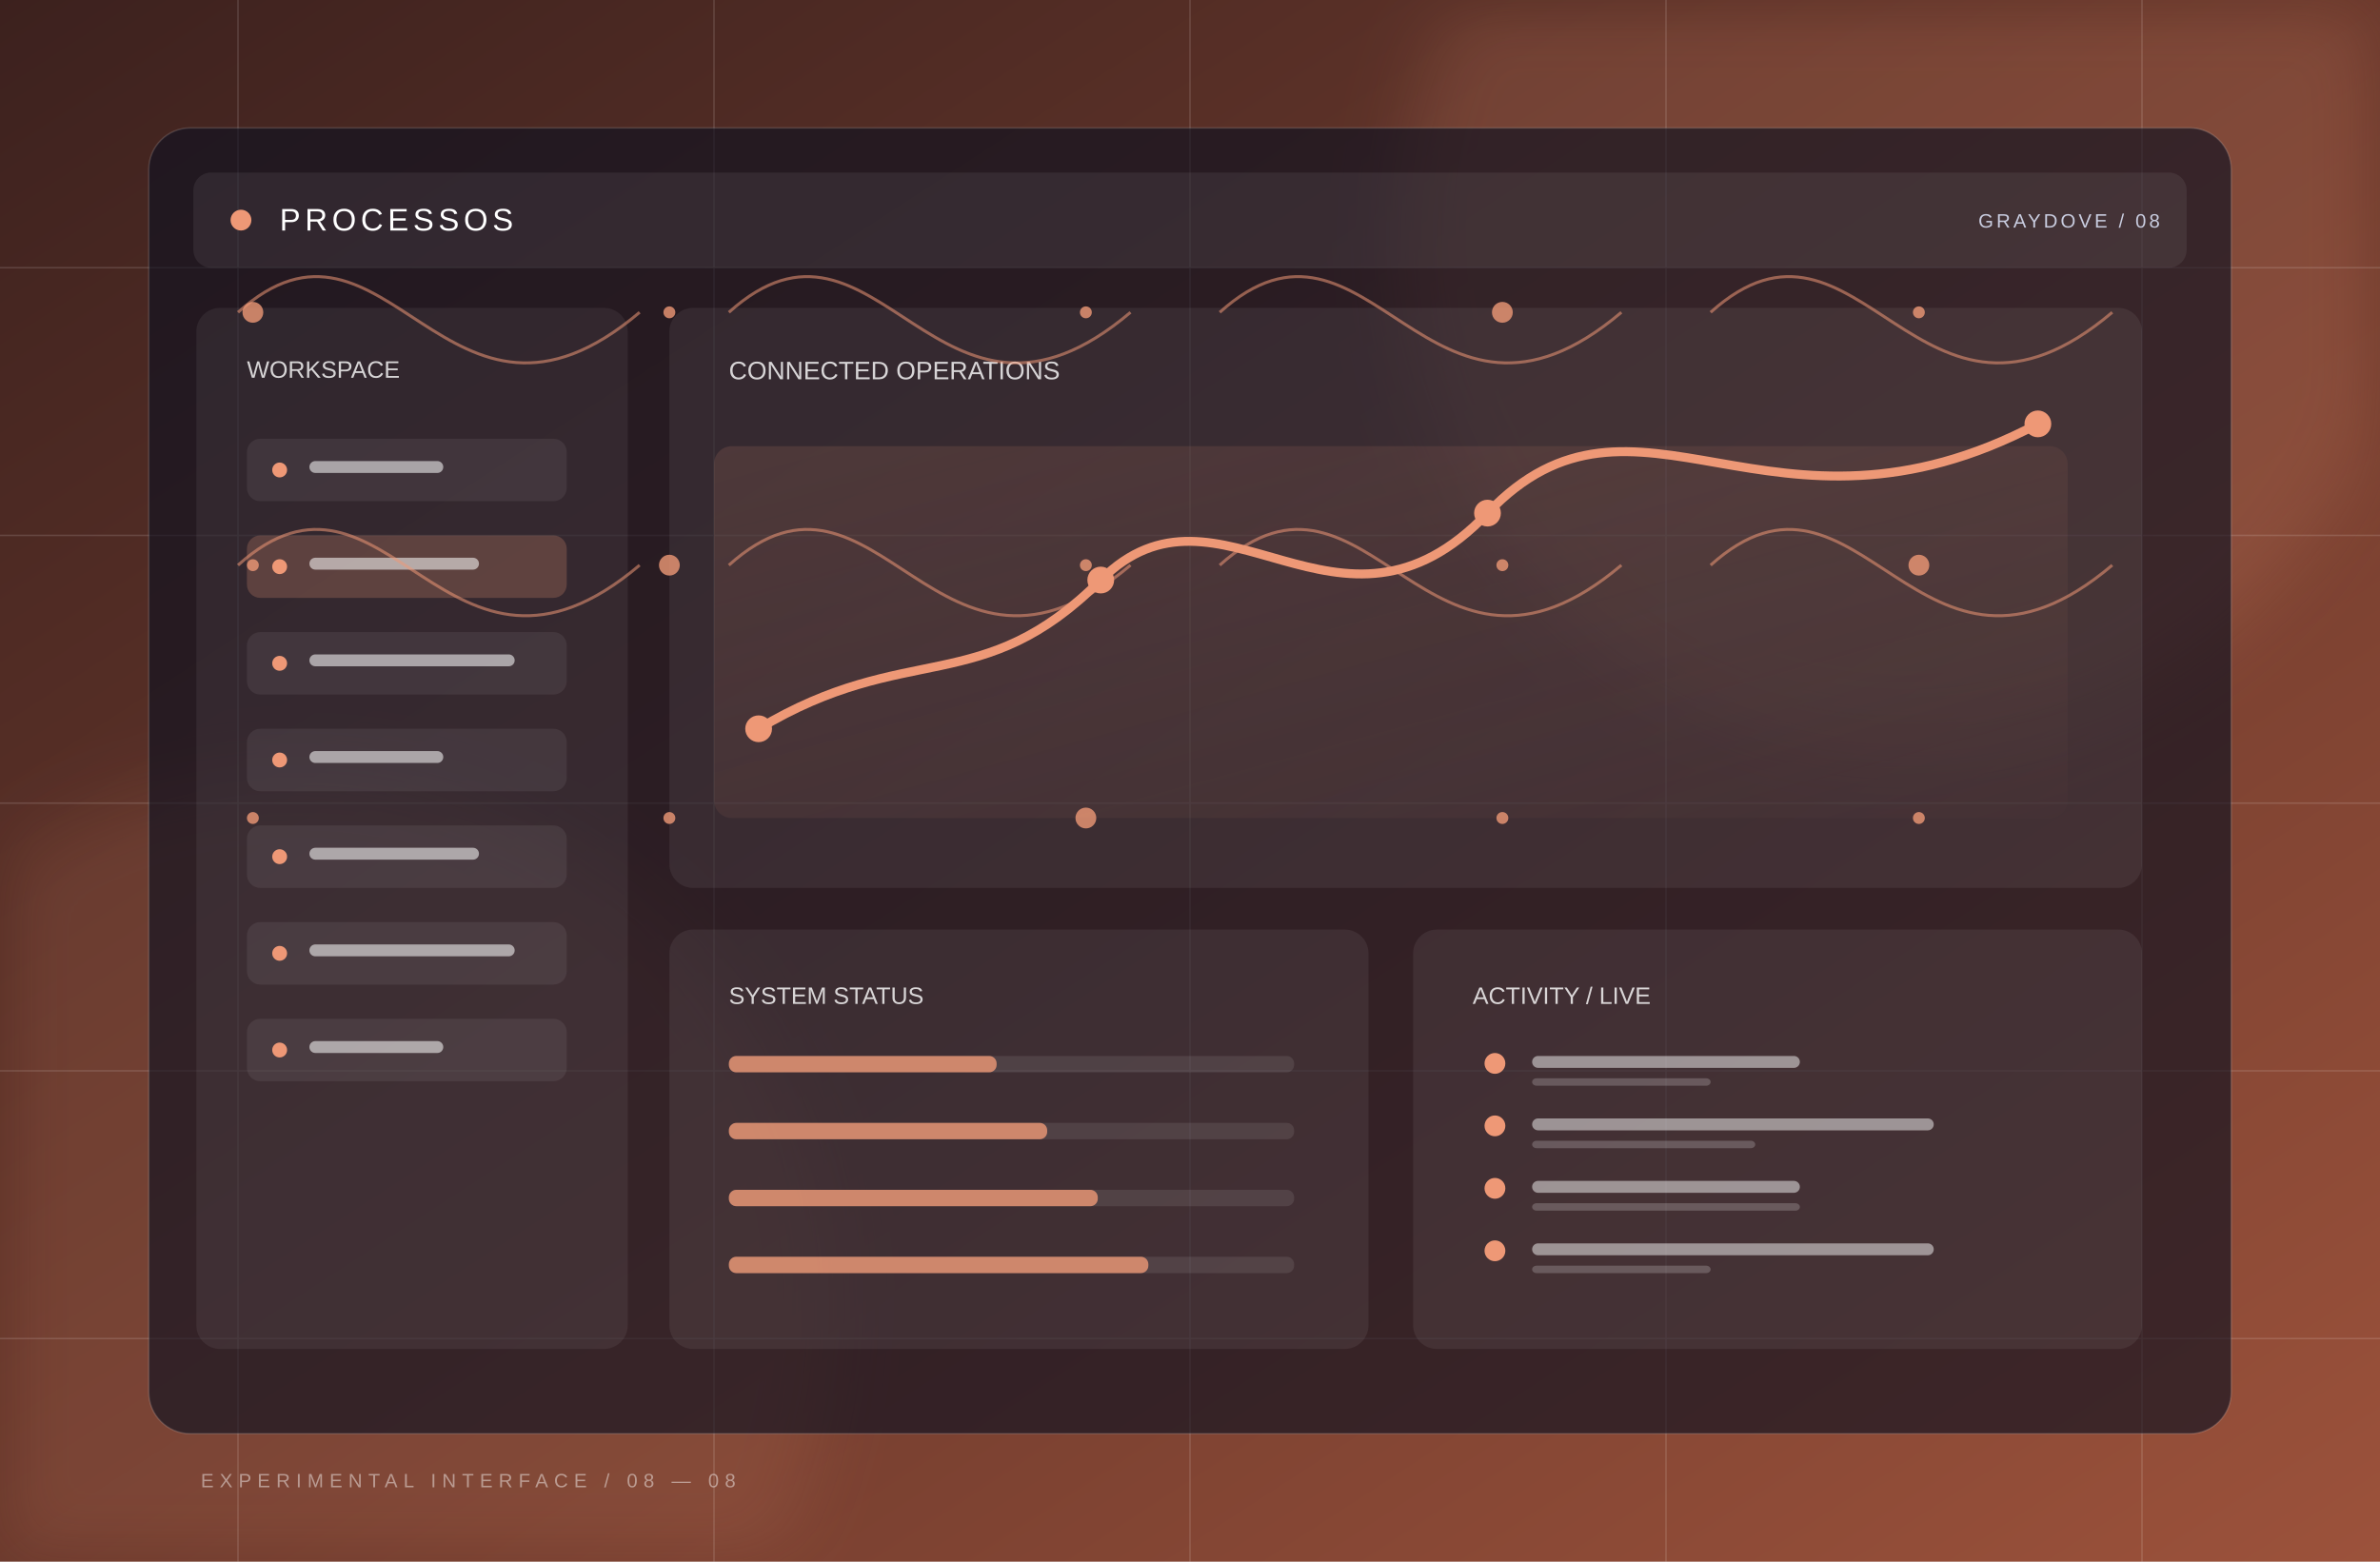
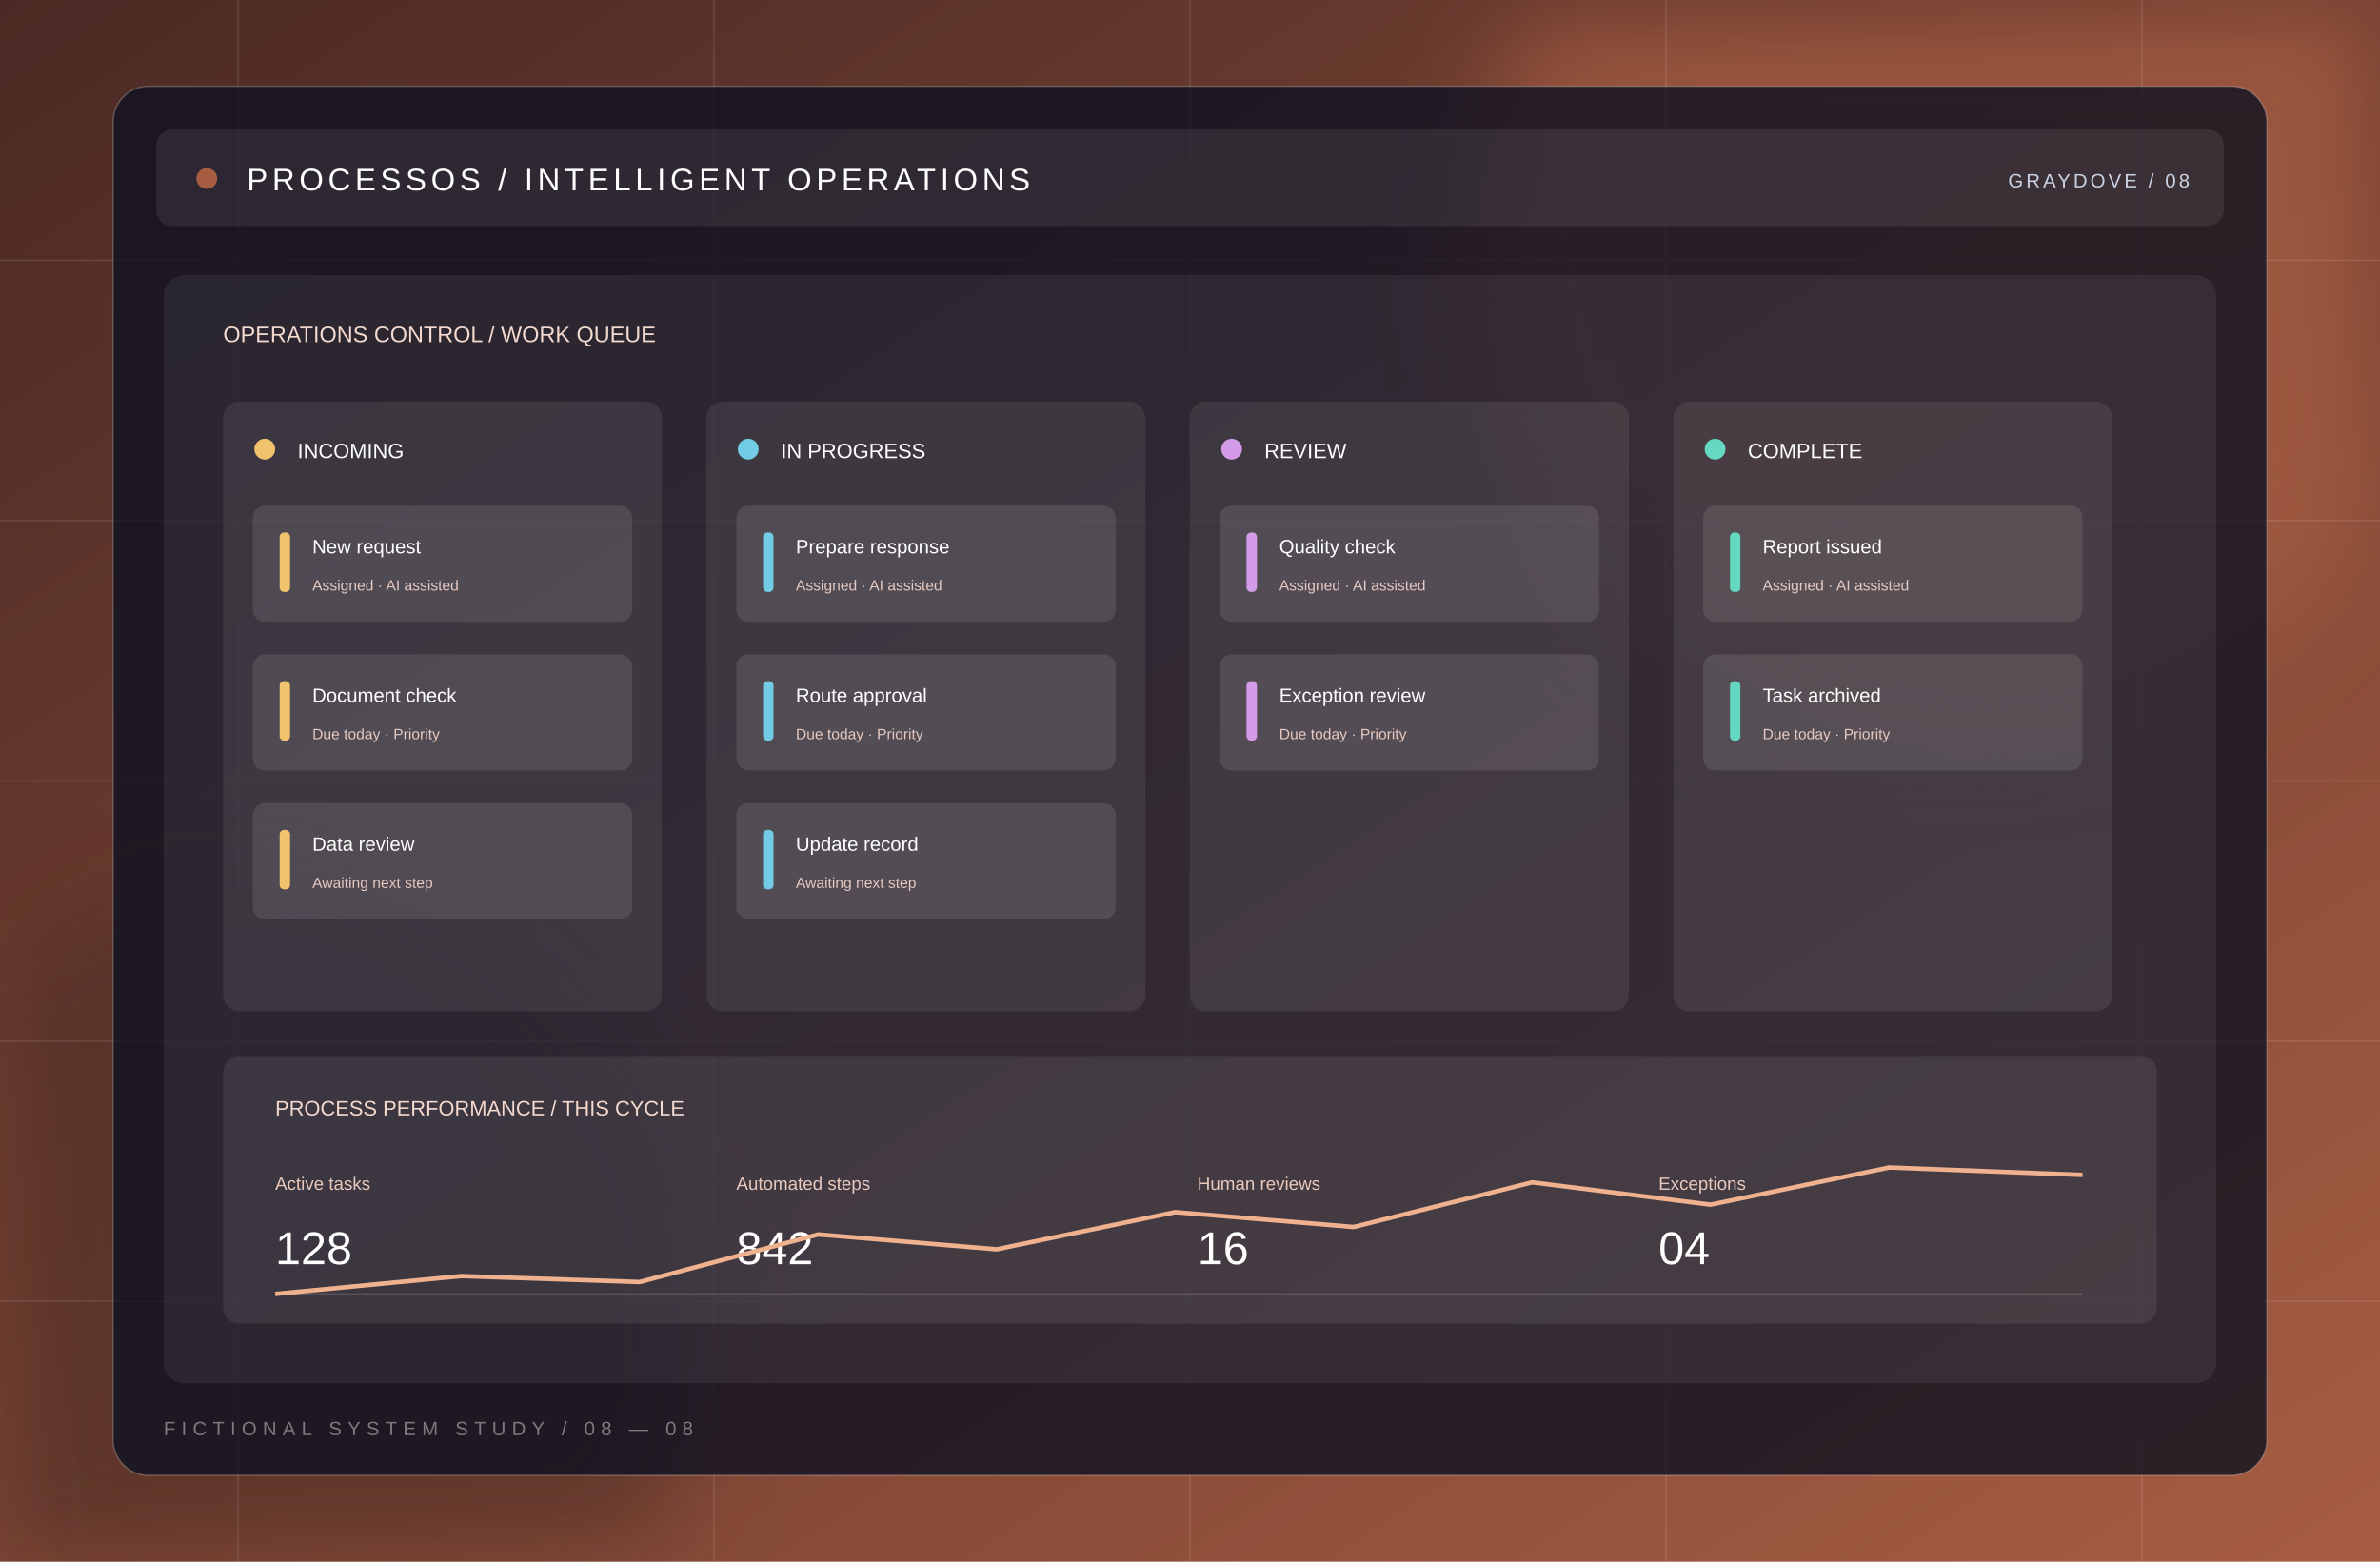
- <svg xmlns="http://www.w3.org/2000/svg" width="1600" height="1050" viewBox="0 0 1600 1050">
+ <svg xmlns="http://www.w3.org/2000/svg" width="1600" height="1050" viewBox="0 0 1600 1050" role="img" aria-labelledby="title desc">
  <defs>
    <linearGradient id="bg" x1="0" y1="0" x2="1" y2="1">
-       <stop stop-color="#3c211e" />
-       <stop offset="1" stop-color="#9c523b" />
+       <stop stop-color="#4a2924" />
+       <stop offset="1" stop-color="#a75d42" />
    </linearGradient>
-     <linearGradient id="glow" x1="0" y1="0" x2="1" y2="1">
-       <stop stop-color="#ee9876" stop-opacity=".9" />
-       <stop offset="1" stop-color="#ee9876" stop-opacity=".08" />
+     <linearGradient id="accent" x1="0" y1="0" x2="1" y2="1">
+       <stop stop-color="#ffffff" stop-opacity=".95" />
+       <stop offset="1" stop-color="#ffffff" stop-opacity=".08" />
    </linearGradient>
-     <filter id="shadow">
-       <feGaussianBlur stdDeviation="24" />
+     <filter id="blur">
+       <feGaussianBlur stdDeviation="34" />
    </filter>
  </defs>
  <rect width="1600" height="1050" fill="url(#bg)" />
-   <circle cx="1280" cy="160" r="340" fill="#ee9876" opacity=".16" filter="url(#shadow)" />
-   <circle cx="200" cy="880" r="360" fill="#ee9876" opacity=".12" filter="url(#shadow)" />
-   <g opacity=".14" stroke="#fff" stroke-width="1">
-     <path d="M0 180H1600M0 360H1600M0 540H1600M0 720H1600M0 900H1600" />
+   <circle cx="1320" cy="170" r="330" fill="#a75d42" opacity=".7" filter="url(#blur)" />
+   <circle cx="170" cy="900" r="300" fill="#4a2924" opacity=".55" filter="url(#blur)" />
+   <g opacity=".11" stroke="#fff">
+     <path d="M0 175H1600M0 350H1600M0 525H1600M0 700H1600M0 875H1600" />
    <path d="M160 0V1050M480 0V1050M800 0V1050M1120 0V1050M1440 0V1050" />
  </g>
-   <rect x="100" y="86" width="1400" height="878" rx="28" fill="#0c1020" opacity=".64" stroke="#ffffff" stroke-opacity=".22" />
-   <rect x="130" y="116" width="1340" height="64" rx="12" fill="#ffffff" opacity=".07" />
-   <circle cx="162" cy="148" r="7" fill="#ee9876" />
-   <text x="188" y="155" fill="#fff" font-family="Arial" font-size="21" letter-spacing="3">PROCESSOS</text>
-   <text x="1330" y="153" fill="#c9cde0" font-family="Arial" font-size="13" letter-spacing="2">GRAYDOVE / 08</text>
-   <rect x="132" y="207" width="290" height="700" rx="16" fill="#fff" opacity=".06" />
-   <text x="166" y="254" fill="#fff" font-family="Arial" font-size="16" opacity=".8">WORKSPACE</text>
-   <rect x="166" y="295" width="215" height="42" rx="9" fill="#ffffff" opacity="0.07" />
-   <circle cx="188" cy="316" r="5" fill="#ee9876" />
-   <rect x="208" y="310" width="90" height="8" rx="4" fill="#fff" opacity=".55" />
-   <rect x="166" y="360" width="215" height="42" rx="9" fill="#ee9876" opacity="0.23" />
-   <circle cx="188" cy="381" r="5" fill="#ee9876" />
-   <rect x="208" y="375" width="114" height="8" rx="4" fill="#fff" opacity=".55" />
-   <rect x="166" y="425" width="215" height="42" rx="9" fill="#ffffff" opacity="0.07" />
-   <circle cx="188" cy="446" r="5" fill="#ee9876" />
-   <rect x="208" y="440" width="138" height="8" rx="4" fill="#fff" opacity=".55" />
-   <rect x="166" y="490" width="215" height="42" rx="9" fill="#ffffff" opacity="0.07" />
-   <circle cx="188" cy="511" r="5" fill="#ee9876" />
-   <rect x="208" y="505" width="90" height="8" rx="4" fill="#fff" opacity=".55" />
-   <rect x="166" y="555" width="215" height="42" rx="9" fill="#ffffff" opacity="0.07" />
-   <circle cx="188" cy="576" r="5" fill="#ee9876" />
-   <rect x="208" y="570" width="114" height="8" rx="4" fill="#fff" opacity=".55" />
-   <rect x="166" y="620" width="215" height="42" rx="9" fill="#ffffff" opacity="0.07" />
-   <circle cx="188" cy="641" r="5" fill="#ee9876" />
-   <rect x="208" y="635" width="138" height="8" rx="4" fill="#fff" opacity=".55" />
-   <rect x="166" y="685" width="215" height="42" rx="9" fill="#ffffff" opacity="0.07" />
-   <circle cx="188" cy="706" r="5" fill="#ee9876" />
-   <rect x="208" y="700" width="90" height="8" rx="4" fill="#fff" opacity=".55" />
-   <rect x="450" y="207" width="990" height="390" rx="16" fill="#fff" opacity=".065" />
-   <text x="490" y="255" fill="#fff" font-family="Arial" font-size="17" opacity=".8">CONNECTED OPERATIONS</text>
-   <path d="M 160 210 C 260 120, 300 320, 430 210" stroke="#ee9876" stroke-width="2" fill="none" opacity=".55" />
-   <path d="M 490 210 C 590 120, 630 320, 760 210" stroke="#ee9876" stroke-width="2" fill="none" opacity=".55" />
-   <path d="M 820 210 C 920 120, 960 320, 1090 210" stroke="#ee9876" stroke-width="2" fill="none" opacity=".55" />
-   <path d="M 1150 210 C 1250 120, 1290 320, 1420 210" stroke="#ee9876" stroke-width="2" fill="none" opacity=".55" />
-   <path d="M 160 380 C 260 290, 300 490, 430 380" stroke="#ee9876" stroke-width="2" fill="none" opacity=".55" />
-   <path d="M 490 380 C 590 290, 630 490, 760 380" stroke="#ee9876" stroke-width="2" fill="none" opacity=".55" />
-   <path d="M 820 380 C 920 290, 960 490, 1090 380" stroke="#ee9876" stroke-width="2" fill="none" opacity=".55" />
-   <path d="M 1150 380 C 1250 290, 1290 490, 1420 380" stroke="#ee9876" stroke-width="2" fill="none" opacity=".55" />
-   <circle cx="170" cy="210" r="7" fill="#ee9876" opacity=".8" />
-   <circle cx="450" cy="210" r="4" fill="#ee9876" opacity=".8" />
-   <circle cx="730" cy="210" r="4" fill="#ee9876" opacity=".8" />
-   <circle cx="1010" cy="210" r="7" fill="#ee9876" opacity=".8" />
-   <circle cx="1290" cy="210" r="4" fill="#ee9876" opacity=".8" />
-   <circle cx="170" cy="380" r="4" fill="#ee9876" opacity=".8" />
-   <circle cx="450" cy="380" r="7" fill="#ee9876" opacity=".8" />
-   <circle cx="730" cy="380" r="4" fill="#ee9876" opacity=".8" />
-   <circle cx="1010" cy="380" r="4" fill="#ee9876" opacity=".8" />
-   <circle cx="1290" cy="380" r="7" fill="#ee9876" opacity=".8" />
-   <circle cx="170" cy="550" r="4" fill="#ee9876" opacity=".8" />
-   <circle cx="450" cy="550" r="4" fill="#ee9876" opacity=".8" />
-   <circle cx="730" cy="550" r="7" fill="#ee9876" opacity=".8" />
-   <circle cx="1010" cy="550" r="4" fill="#ee9876" opacity=".8" />
-   <circle cx="1290" cy="550" r="4" fill="#ee9876" opacity=".8" />
-   <rect x="480" y="300" width="910" height="250" rx="12" fill="url(#glow)" opacity=".15" />
-   <path d="M510 490 C610 430 660 470 740 390 S900 450 1000 345 S1190 380 1370 285" fill="none" stroke="#ee9876" stroke-width="6" stroke-linecap="round" />
-   <g fill="#ee9876">
-     <circle cx="510" cy="490" r="9" />
-     <circle cx="740" cy="390" r="9" />
-     <circle cx="1000" cy="345" r="9" />
-     <circle cx="1370" cy="285" r="9" />
+   <rect x="76" y="58" width="1448" height="934" rx="24" fill="#0b1020" opacity=".78" stroke="#fff" stroke-opacity=".28" />
+   <rect x="105" y="87" width="1390" height="65" rx="11" fill="#fff" opacity=".075" />
+   <circle cx="139" cy="120" r="7" fill="#a75d42" />
+   <text x="166" y="128" fill="#fff" font-family="Arial,sans-serif" font-size="21" letter-spacing="3">PROCESSOS / INTELLIGENT OPERATIONS</text>
+   <text x="1350" y="126" fill="#cbd3e6" font-family="Arial,sans-serif" font-size="13" letter-spacing="2">GRAYDOVE / 08</text>
+   <g font-family="Arial,sans-serif">
+     <rect x="110" y="185" width="1380" height="745" rx="14" fill="#fff" opacity=".065" />
+     <text x="150" y="230" fill="#f4d9ce" font-size="15">OPERATIONS CONTROL / WORK QUEUE</text>
+     <rect x="150" y="270" width="295" height="410" rx="11" fill="#fff" opacity=".075" />
+     <circle cx="178" cy="302" r="7" fill="#f0c36c" />
+     <text x="200" y="308" fill="#fff" font-size="14">INCOMING</text>
+     <rect x="170" y="340" width="255" height="78" rx="8" fill="#fff" opacity=".1" />
+     <rect x="188" y="358" width="7" height="40" rx="3" fill="#f0c36c" />
+     <text x="210" y="372" fill="#fff" font-size="13">New request</text>
+     <text x="210" y="397" fill="#e6c9c0" font-size="10">Assigned · AI assisted</text>
+     <rect x="170" y="440" width="255" height="78" rx="8" fill="#fff" opacity=".1" />
+     <rect x="188" y="458" width="7" height="40" rx="3" fill="#f0c36c" />
+     <text x="210" y="472" fill="#fff" font-size="13">Document check</text>
+     <text x="210" y="497" fill="#e6c9c0" font-size="10">Due today · Priority</text>
+     <rect x="170" y="540" width="255" height="78" rx="8" fill="#fff" opacity=".1" />
+     <rect x="188" y="558" width="7" height="40" rx="3" fill="#f0c36c" />
+     <text x="210" y="572" fill="#fff" font-size="13">Data review</text>
+     <text x="210" y="597" fill="#e6c9c0" font-size="10">Awaiting next step</text>
+     <rect x="475" y="270" width="295" height="410" rx="11" fill="#fff" opacity=".075" />
+     <circle cx="503" cy="302" r="7" fill="#73cce5" />
+     <text x="525" y="308" fill="#fff" font-size="14">IN PROGRESS</text>
+     <rect x="495" y="340" width="255" height="78" rx="8" fill="#fff" opacity=".1" />
+     <rect x="513" y="358" width="7" height="40" rx="3" fill="#73cce5" />
+     <text x="535" y="372" fill="#fff" font-size="13">Prepare response</text>
+     <text x="535" y="397" fill="#e6c9c0" font-size="10">Assigned · AI assisted</text>
+     <rect x="495" y="440" width="255" height="78" rx="8" fill="#fff" opacity=".1" />
+     <rect x="513" y="458" width="7" height="40" rx="3" fill="#73cce5" />
+     <text x="535" y="472" fill="#fff" font-size="13">Route approval</text>
+     <text x="535" y="497" fill="#e6c9c0" font-size="10">Due today · Priority</text>
+     <rect x="495" y="540" width="255" height="78" rx="8" fill="#fff" opacity=".1" />
+     <rect x="513" y="558" width="7" height="40" rx="3" fill="#73cce5" />
+     <text x="535" y="572" fill="#fff" font-size="13">Update record</text>
+     <text x="535" y="597" fill="#e6c9c0" font-size="10">Awaiting next step</text>
+     <rect x="800" y="270" width="295" height="410" rx="11" fill="#fff" opacity=".075" />
+     <circle cx="828" cy="302" r="7" fill="#d49be8" />
+     <text x="850" y="308" fill="#fff" font-size="14">REVIEW</text>
+     <rect x="820" y="340" width="255" height="78" rx="8" fill="#fff" opacity=".1" />
+     <rect x="838" y="358" width="7" height="40" rx="3" fill="#d49be8" />
+     <text x="860" y="372" fill="#fff" font-size="13">Quality check</text>
+     <text x="860" y="397" fill="#e6c9c0" font-size="10">Assigned · AI assisted</text>
+     <rect x="820" y="440" width="255" height="78" rx="8" fill="#fff" opacity=".1" />
+     <rect x="838" y="458" width="7" height="40" rx="3" fill="#d49be8" />
+     <text x="860" y="472" fill="#fff" font-size="13">Exception review</text>
+     <text x="860" y="497" fill="#e6c9c0" font-size="10">Due today · Priority</text>
+     <rect x="1125" y="270" width="295" height="410" rx="11" fill="#fff" opacity=".075" />
+     <circle cx="1153" cy="302" r="7" fill="#65d8c1" />
+     <text x="1175" y="308" fill="#fff" font-size="14">COMPLETE</text>
+     <rect x="1145" y="340" width="255" height="78" rx="8" fill="#fff" opacity=".1" />
+     <rect x="1163" y="358" width="7" height="40" rx="3" fill="#65d8c1" />
+     <text x="1185" y="372" fill="#fff" font-size="13">Report issued</text>
+     <text x="1185" y="397" fill="#e6c9c0" font-size="10">Assigned · AI assisted</text>
+     <rect x="1145" y="440" width="255" height="78" rx="8" fill="#fff" opacity=".1" />
+     <rect x="1163" y="458" width="7" height="40" rx="3" fill="#65d8c1" />
+     <text x="1185" y="472" fill="#fff" font-size="13">Task archived</text>
+     <text x="1185" y="497" fill="#e6c9c0" font-size="10">Due today · Priority</text>
+     <rect x="150" y="710" width="1300" height="180" rx="11" fill="#fff" opacity=".075" />
+     <text x="185" y="750" fill="#f4d9ce" font-size="14">PROCESS PERFORMANCE / THIS CYCLE</text>
+     <text x="185" y="800" fill="#e9c9bd" font-size="12">Active tasks</text>
+     <text x="185" y="850" fill="#fff" font-size="31">128</text>
+     <text x="495" y="800" fill="#e9c9bd" font-size="12">Automated steps</text>
+     <text x="495" y="850" fill="#fff" font-size="31">842</text>
+     <text x="805" y="800" fill="#e9c9bd" font-size="12">Human reviews</text>
+     <text x="805" y="850" fill="#fff" font-size="31">16</text>
+     <text x="1115" y="800" fill="#e9c9bd" font-size="12">Exceptions</text>
+     <text x="1115" y="850" fill="#fff" font-size="31">04</text>
+     <path d="M185 870H1400" stroke="#fff" opacity=".15" />
+     <path d="M185 870L310 858L430 862L550 830L670 840L790 815L910 825L1030 795L1150 810L1270 785L1400 790" stroke="#f0b18f" stroke-width="3" fill="none" />
  </g>
-   <rect x="450" y="625" width="470" height="282" rx="16" fill="#fff" opacity=".065" />
-   <text x="490" y="675" fill="#fff" font-family="Arial" font-size="16" opacity=".8">SYSTEM STATUS</text>
-   <rect x="490" y="710" width="380" height="11" rx="5" fill="#fff" opacity=".09" />
-   <rect x="490" y="710" width="180" height="11" rx="5" fill="#ee9876" opacity=".8" />
-   <rect x="490" y="755" width="380" height="11" rx="5" fill="#fff" opacity=".09" />
-   <rect x="490" y="755" width="214" height="11" rx="5" fill="#ee9876" opacity=".8" />
-   <rect x="490" y="800" width="380" height="11" rx="5" fill="#fff" opacity=".09" />
-   <rect x="490" y="800" width="248" height="11" rx="5" fill="#ee9876" opacity=".8" />
-   <rect x="490" y="845" width="380" height="11" rx="5" fill="#fff" opacity=".09" />
-   <rect x="490" y="845" width="282" height="11" rx="5" fill="#ee9876" opacity=".8" />
-   <rect x="950" y="625" width="490" height="282" rx="16" fill="#fff" opacity=".065" />
-   <text x="990" y="675" fill="#fff" font-family="Arial" font-size="16" opacity=".8">ACTIVITY / LIVE</text>
-   <circle cx="1005" cy="715" r="7" fill="#ee9876" />
-   <rect x="1030" y="710" width="180" height="8" rx="4" fill="#fff" opacity=".48" />
-   <rect x="1030" y="725" width="120" height="5" rx="3" fill="#fff" opacity=".2" />
-   <circle cx="1005" cy="757" r="7" fill="#ee9876" />
-   <rect x="1030" y="752" width="270" height="8" rx="4" fill="#fff" opacity=".48" />
-   <rect x="1030" y="767" width="150" height="5" rx="3" fill="#fff" opacity=".2" />
-   <circle cx="1005" cy="799" r="7" fill="#ee9876" />
-   <rect x="1030" y="794" width="180" height="8" rx="4" fill="#fff" opacity=".48" />
-   <rect x="1030" y="809" width="180" height="5" rx="3" fill="#fff" opacity=".2" />
-   <circle cx="1005" cy="841" r="7" fill="#ee9876" />
-   <rect x="1030" y="836" width="270" height="8" rx="4" fill="#fff" opacity=".48" />
-   <rect x="1030" y="851" width="120" height="5" rx="3" fill="#fff" opacity=".2" />
-   <text x="135" y="1000" fill="#fff" opacity=".45" font-family="Arial" font-size="13" letter-spacing="4">EXPERIMENTAL INTERFACE / 08 — 08</text>
+   <text x="110" y="965" fill="#fff" opacity=".42" font-family="Arial,sans-serif" font-size="13" letter-spacing="4">FICTIONAL SYSTEM STUDY / 08 — 08</text>
</svg>
